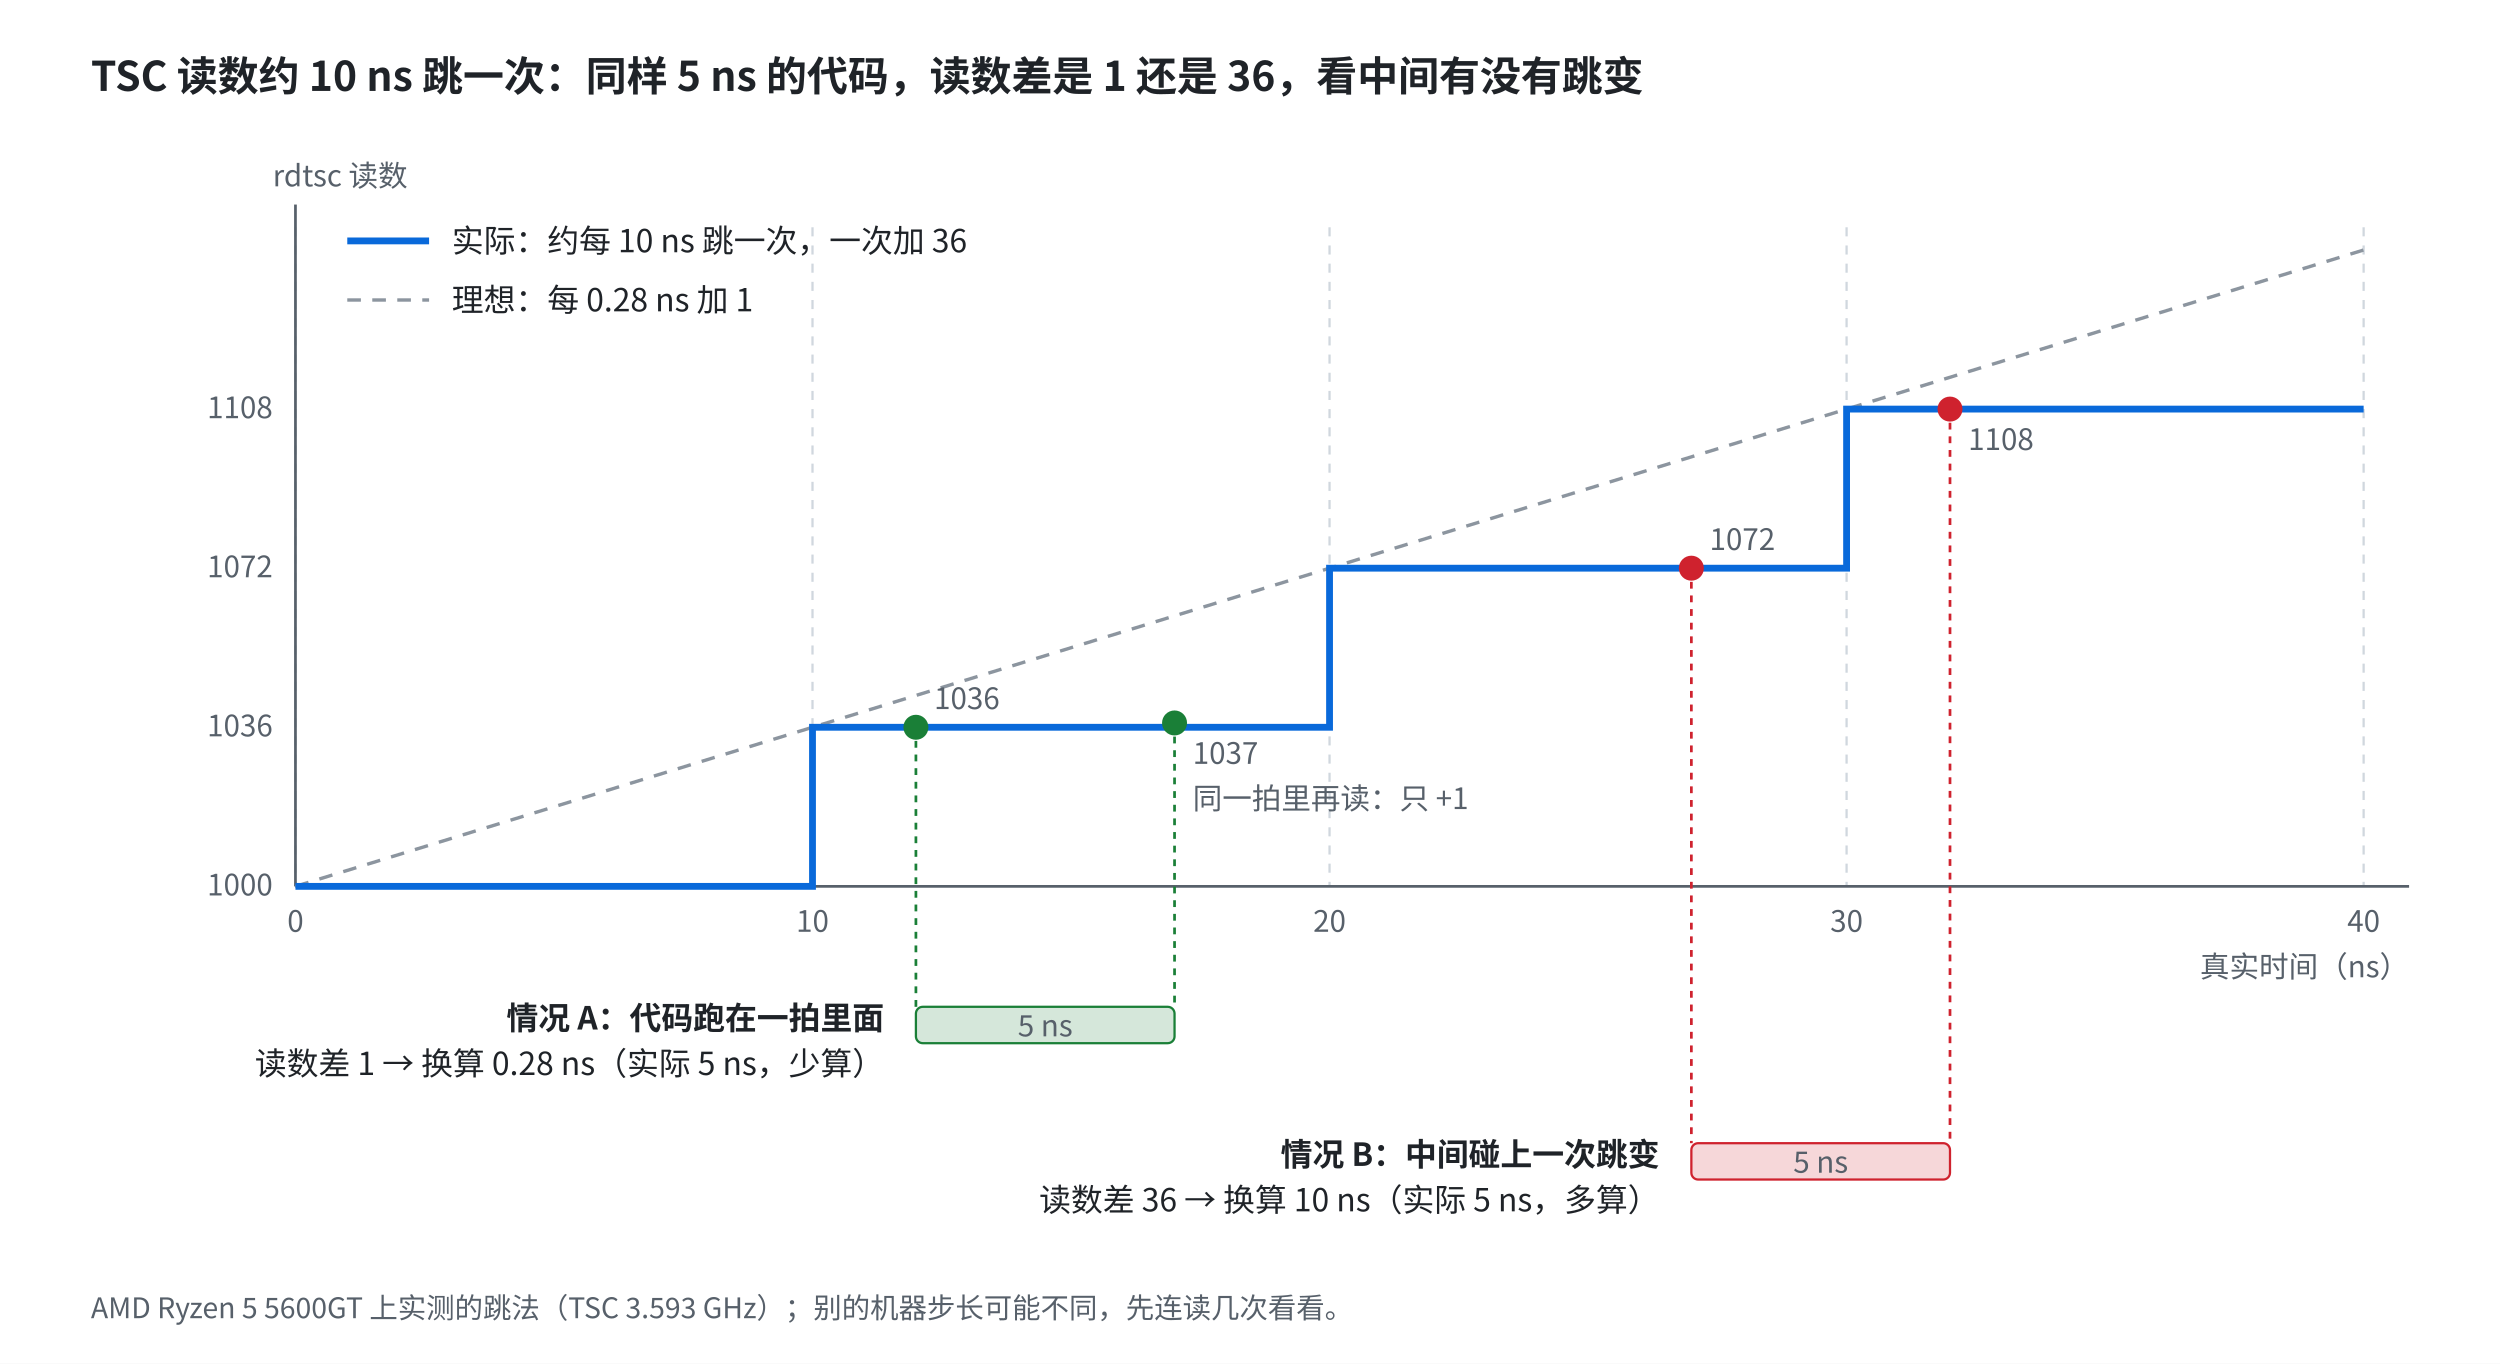
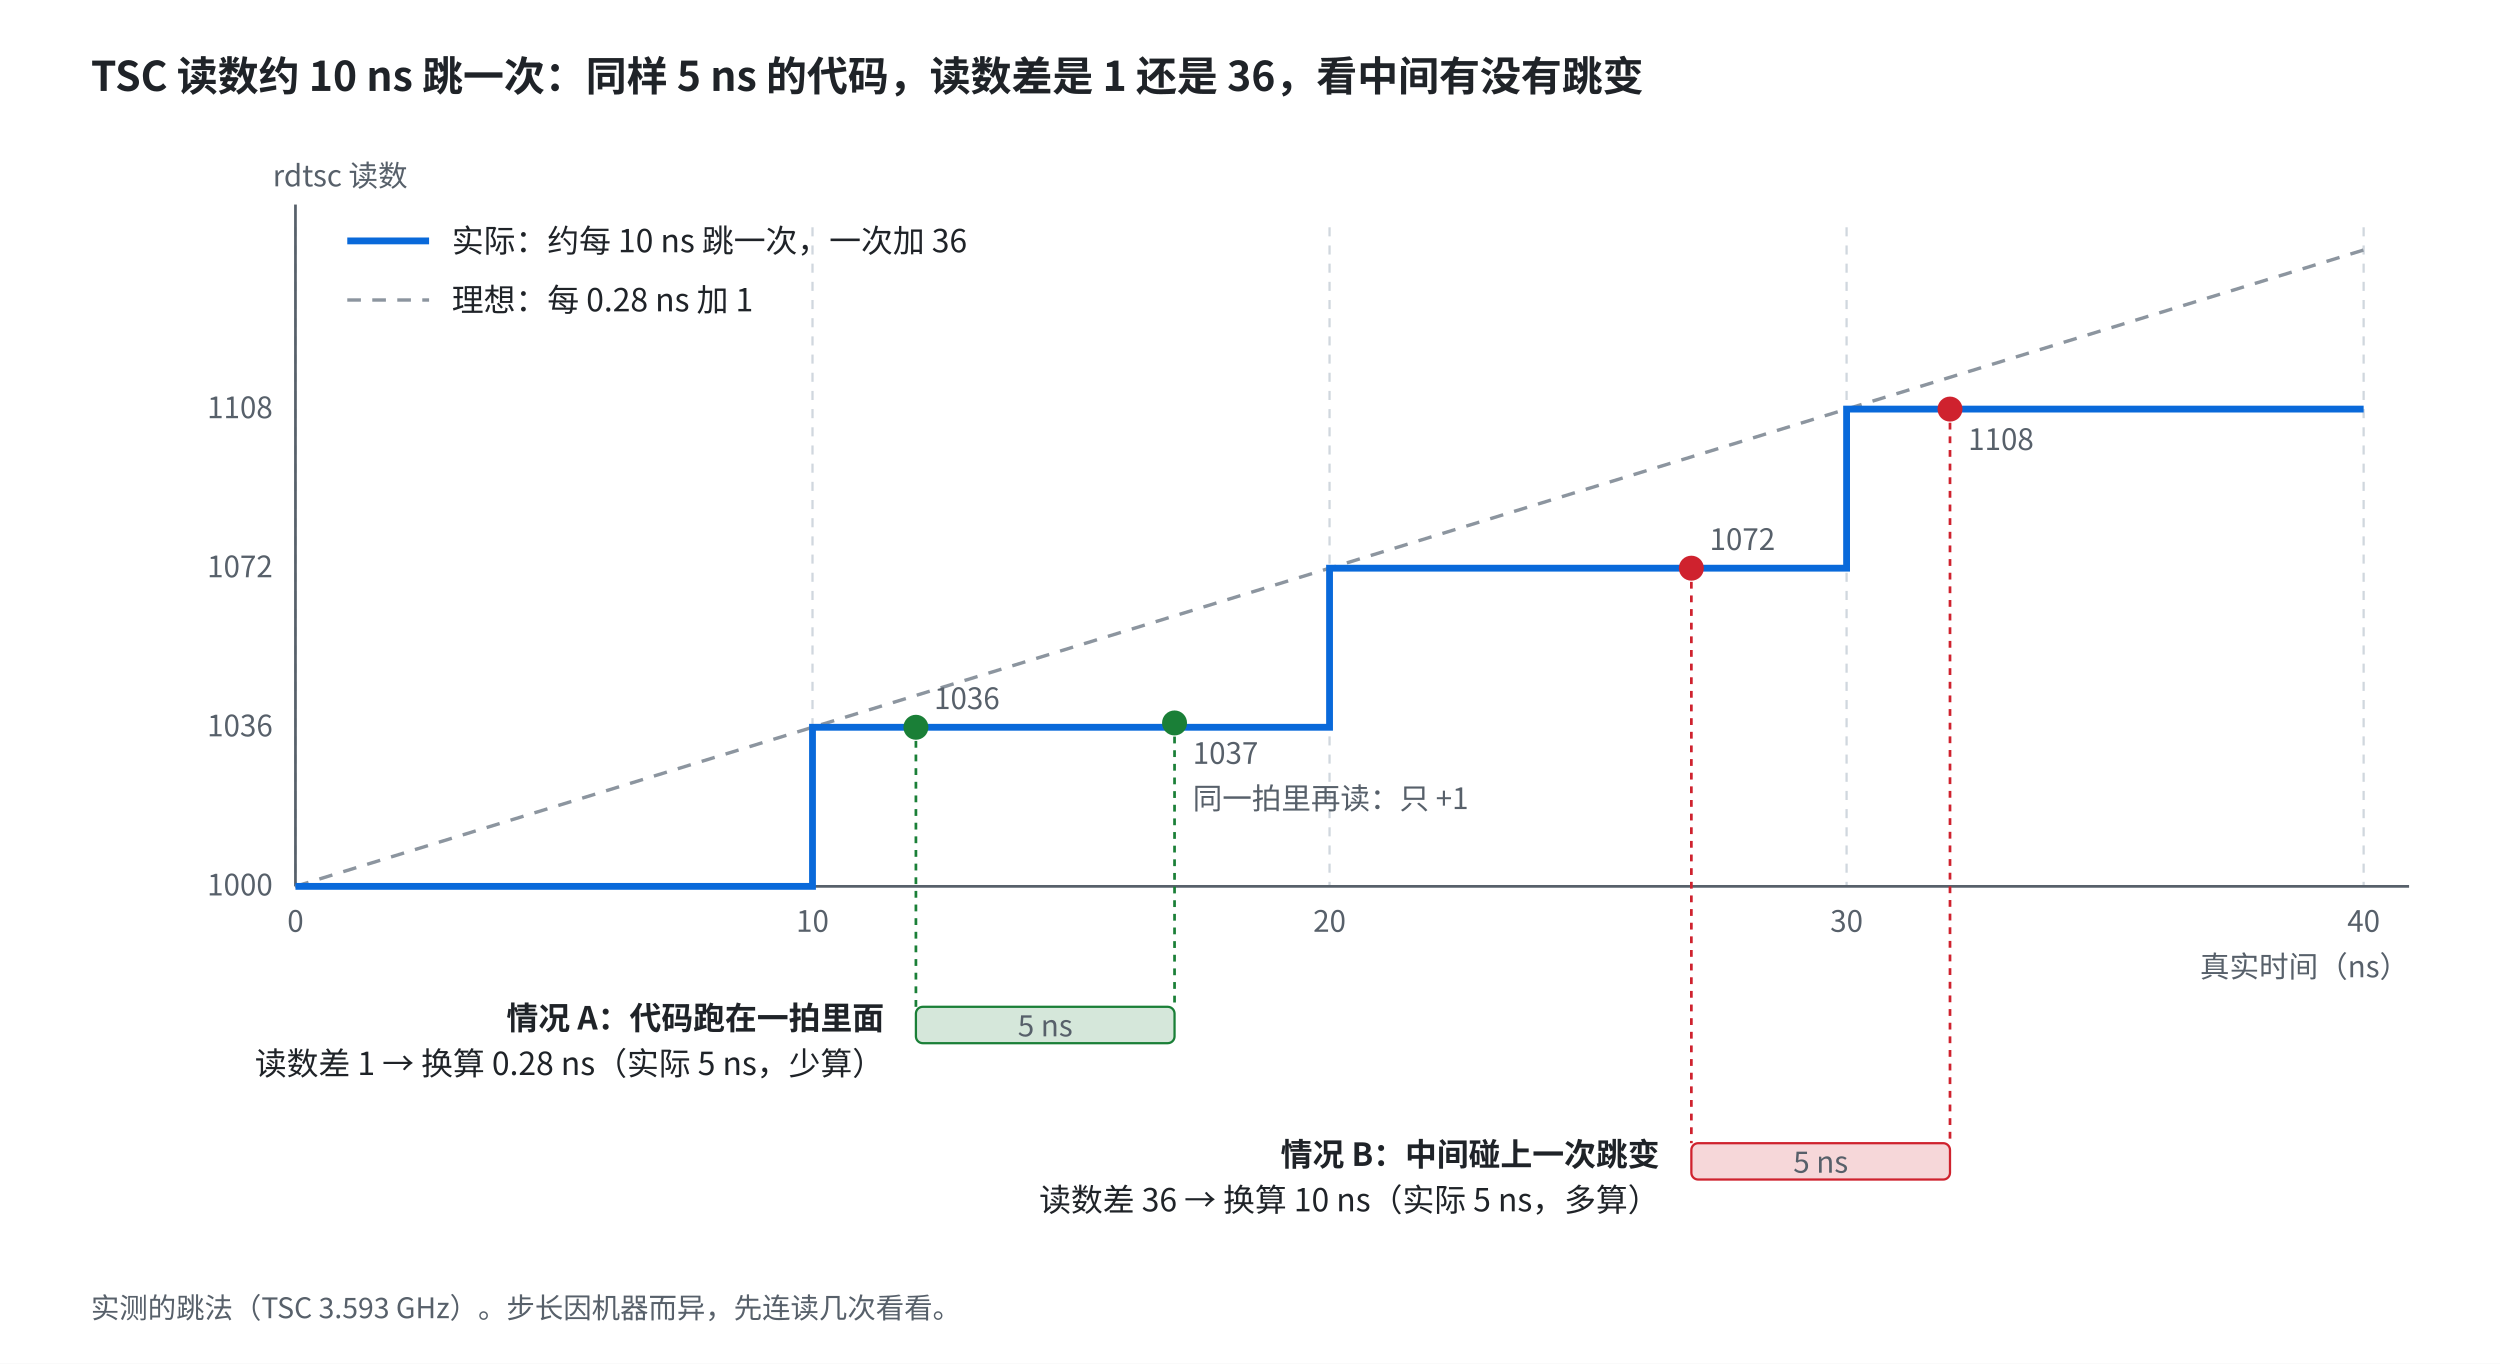
<svg xmlns="http://www.w3.org/2000/svg" viewBox="0 0 1100 600" width="1100" height="600" font-family="PingFang SC, Microsoft YaHei, Noto Sans CJK SC, sans-serif">
  <style>.h{font-size:18px;font-weight:700;fill:#1f2328}.ax{stroke:#57606a;stroke-width:1.2}.g{stroke:#d0d7de;stroke-width:1;stroke-dasharray:4 4}.tk{font-size:13px;fill:#57606a}.lab{font-size:14px;fill:#1f2328}.ft{font-size:12.5px;fill:#57606a}</style>
  <rect x="0" y="0" width="1100" height="600" fill="#ffffff" />
  <text class="h" x="40" y="40">TSC 读数约 10 ns 跳一次：同样 5 ns 的代码，读数差是 1 还是 36，看中间有没有跳变</text>
  <line class="g" x1="130.0" y1="100" x2="130.0" y2="390" />
  <text class="tk" x="130.0" y="410" text-anchor="middle">0</text>
  <line class="g" x1="357.5" y1="100" x2="357.5" y2="390" />
  <text class="tk" x="357.5" y="410" text-anchor="middle">10</text>
  <line class="g" x1="585.0" y1="100" x2="585.0" y2="390" />
  <text class="tk" x="585.0" y="410" text-anchor="middle">20</text>
  <line class="g" x1="812.5" y1="100" x2="812.5" y2="390" />
  <text class="tk" x="812.5" y="410" text-anchor="middle">30</text>
  <line class="g" x1="1040.0" y1="100" x2="1040.0" y2="390" />
  <text class="tk" x="1040.0" y="410" text-anchor="middle">40</text>
  <line class="ax" x1="130" y1="390" x2="1060" y2="390" />
  <line class="ax" x1="130" y1="390" x2="130" y2="90" />
  <text class="tk" x="1060" y="430" text-anchor="end">真实时间（ns）</text>
  <text class="tk" x="120" y="82" text-anchor="start">rdtsc 读数</text>
  <text class="tk" x="120" y="394.0" text-anchor="end">1000</text>
  <text class="tk" x="120" y="324.0" text-anchor="end">1036</text>
  <text class="tk" x="120" y="254.0" text-anchor="end">1072</text>
  <text class="tk" x="120" y="184.0" text-anchor="end">1108</text>
  <line x1="130.0" y1="390.0" x2="1040.0" y2="110.0" stroke="#8c959f" stroke-width="1.5" stroke-dasharray="6 5" />
  <path d="M 130.0 390.0 L 357.5 390.0 L 357.5 320.0 L 585.0 320.0 L 585.0 250.0 L 812.5 250.0 L 812.5 180.0 L 1040.0 180.0" fill="none" stroke="#0969da" stroke-width="3" />
  <line x1="152.8" y1="106" x2="188.8" y2="106" stroke="#0969da" stroke-width="3" />
  <text class="lab" x="198.8" y="111" fill="#0969da">实际：约每 10 ns 跳一次，一次加 36</text>
  <line x1="152.8" y1="132" x2="188.8" y2="132" stroke="#8c959f" stroke-width="1.5" stroke-dasharray="6 5" />
  <text class="lab" x="198.8" y="137" fill="#57606a">理想：每 0.28 ns 加 1</text>
  <line x1="403.0" y1="320.0" x2="403.0" y2="443" stroke="#1a7f37" stroke-width="1.2" stroke-dasharray="3 3" />
  <circle cx="403.0" cy="320.0" r="5.5" fill="#1a7f37" />
  <text class="tk" x="411.0" y="312.0" fill="#1a7f37">1036</text>
  <line x1="516.8" y1="318.1" x2="516.8" y2="443" stroke="#1a7f37" stroke-width="1.2" stroke-dasharray="3 3" />
  <circle cx="516.8" cy="318.1" r="5.5" fill="#1a7f37" />
  <text class="tk" x="524.8" y="336.1" fill="#1a7f37">1037</text>
  <rect x="403.0" y="443" width="113.8" height="16" rx="3" fill="#1a7f37" fill-opacity="0.18" stroke="#1a7f37" />
  <text class="tk" x="459.9" y="456" text-anchor="middle" fill="#1a7f37">5 ns</text>
  <text class="lab" x="389.0" y="453" text-anchor="end" fill="#1a7f37" font-weight="700">情况 A：代码跑在一拍里面</text>
  <text class="lab" x="389.0" y="473" text-anchor="end">读数差 1 → 换算 0.28 ns（实际 5 ns，少算）</text>
  <line x1="744.2" y1="250.0" x2="744.2" y2="503" stroke="#cf222e" stroke-width="1.2" stroke-dasharray="3 3" />
  <circle cx="744.2" cy="250.0" r="5.5" fill="#cf222e" />
  <text class="tk" x="752.2" y="242.0" fill="#cf222e">1072</text>
  <line x1="858.0" y1="180.0" x2="858.0" y2="503" stroke="#cf222e" stroke-width="1.2" stroke-dasharray="3 3" />
  <circle cx="858.0" cy="180.0" r="5.5" fill="#cf222e" />
  <text class="tk" x="866.0" y="198.0" fill="#cf222e">1108</text>
  <rect x="744.2" y="503" width="113.8" height="16" rx="3" fill="#cf222e" fill-opacity="0.18" stroke="#cf222e" />
  <text class="tk" x="801.1" y="516" text-anchor="middle" fill="#cf222e">5 ns</text>
  <text class="lab" x="730.2" y="513" text-anchor="end" fill="#cf222e" font-weight="700">情况 B：中间碰上一次跳变</text>
  <text class="lab" x="730.2" y="533" text-anchor="end">读数差 36 → 换算 10 ns（实际 5 ns，多算）</text>
  <text class="tk" x="524.8" y="356.0" fill="#1a7f37">同一拍里再读：只 +1</text>
-   <text class="ft" x="40" y="580">AMD Ryzen 5 5600GT 上实测的跳法（TSC 3.593 GHz）；别的机器步长可能不同，先连读几次看看。</text>
+   <text class="ft" x="40" y="580">实测的跳法（TSC 3.593 GHz）。步长因机器而异，先连读几次看看。</text>
</svg>
